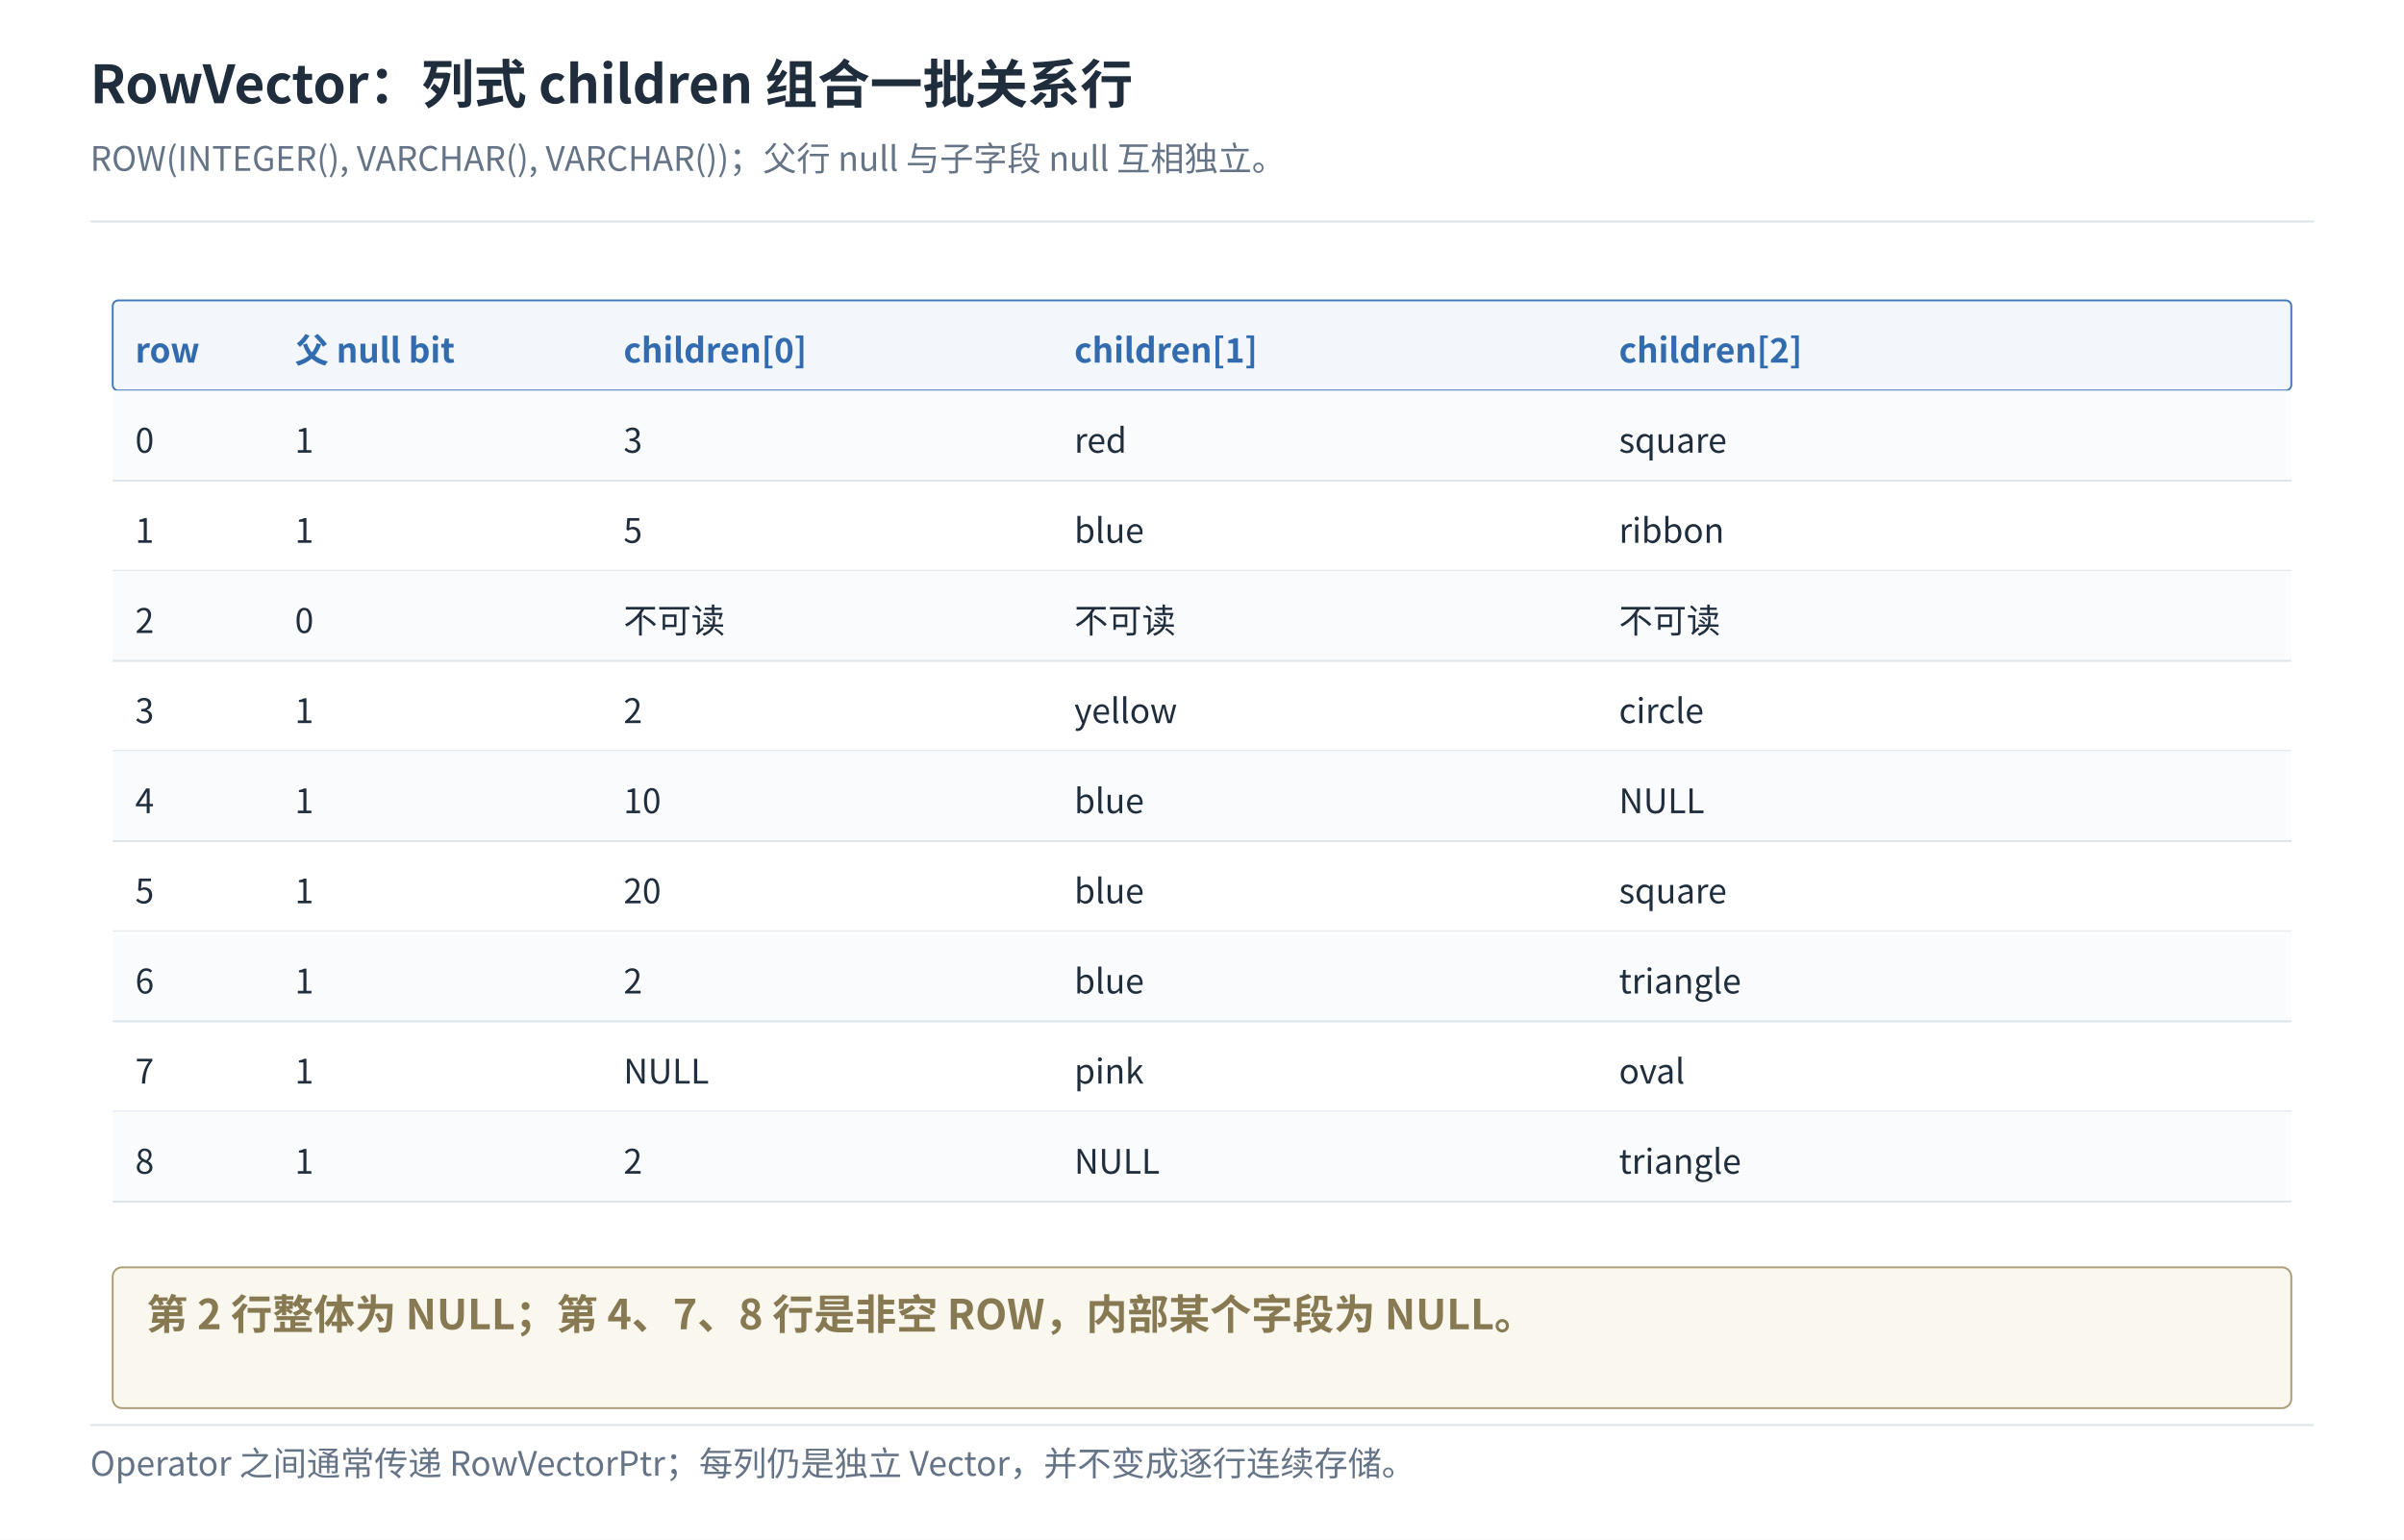
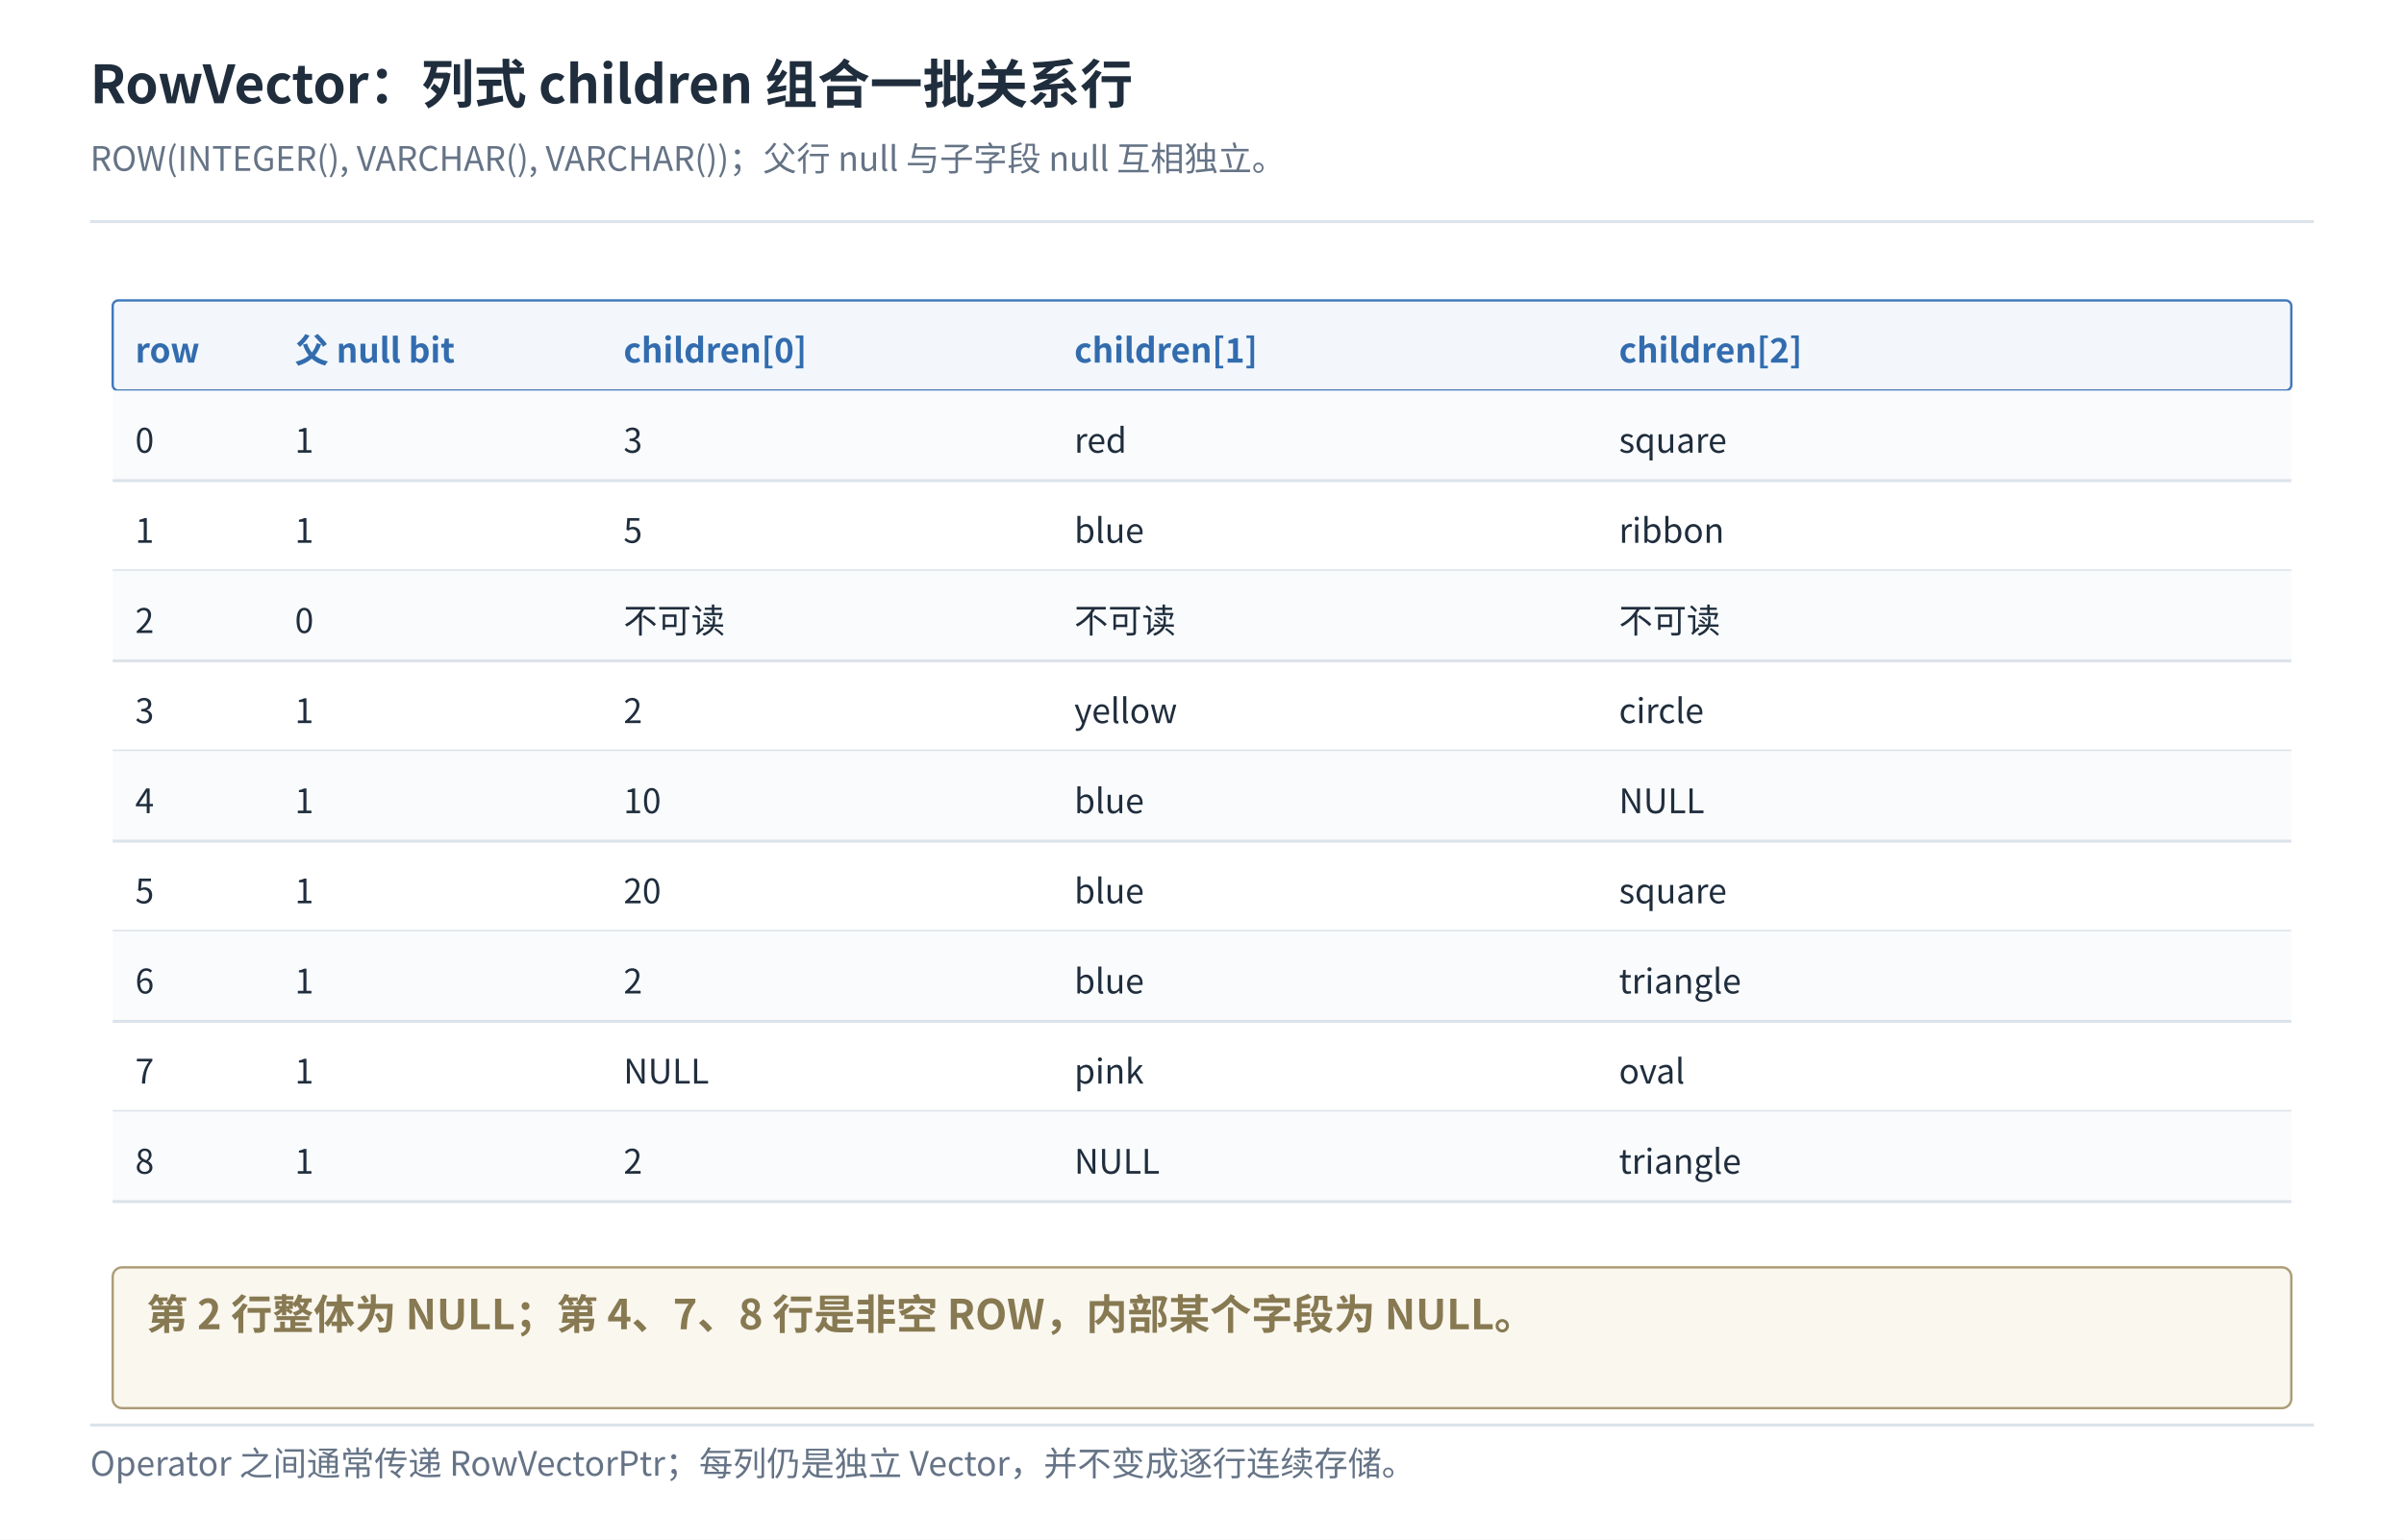
<svg xmlns="http://www.w3.org/2000/svg" width="1280" height="820" viewBox="0 0 1280 820" role="img" aria-labelledby="title desc" font-family="Noto Sans SC, Noto Sans CJK SC, Inter, Arial, sans-serif">
  <defs>
    <marker id="arrow" markerWidth="8" markerHeight="8" refX="7" refY="4" orient="auto" markerUnits="userSpaceOnUse">
      <path d="M0 0 L8 4 L0 8 Z" fill="#657386" />
    </marker>
  </defs>
  <rect x="0" y="0" width="1280" height="820" rx="0" fill="white" stroke="none" stroke-width="1" />
  <text x="48" y="55" font-size="28" fill="#1f2d3d" text-anchor="start" font-weight="600">RowVector：列式 children 组合一批关系行</text>
  <text x="48" y="91" font-size="18" fill="#657386" text-anchor="start">ROW(INTEGER(), VARCHAR(), VARCHAR())；父行 null 与子字段 null 互相独立。</text>
-   <line x1="48" y1="118" x2="1232" y2="118" stroke="#dce3ea" stroke-width="1" />
-   <rect x="60" y="160" width="1160" height="48" rx="3" fill="#f3f7fc" stroke="#4078bd" stroke-width="1" />
+   <line x1="48" y1="118" x2="1232" y2="118" stroke="#dce3ea" stroke-width="1.6" />
+   <rect x="60" y="160" width="1160" height="48" rx="3" fill="#f3f7fc" stroke="#4078bd" stroke-width="1.25" />
  <text x="72" y="193.12" font-size="18" fill="#326cae" text-anchor="start" font-weight="600">row</text>
  <text x="157" y="193.12" font-size="18" fill="#326cae" text-anchor="start" font-weight="600">父 null bit</text>
  <text x="332" y="193.12" font-size="18" fill="#326cae" text-anchor="start" font-weight="600">children[0]</text>
  <text x="572" y="193.12" font-size="18" fill="#326cae" text-anchor="start" font-weight="600">children[1]</text>
  <text x="862" y="193.12" font-size="18" fill="#326cae" text-anchor="start" font-weight="600">children[2]</text>
  <rect x="60" y="208" width="1160" height="48" rx="0" fill="#fafbfc" stroke="none" stroke-width="1" />
  <text x="72" y="241.12" font-size="18" fill="#1f2d3d" text-anchor="start">0</text>
  <text x="157" y="241.12" font-size="18" fill="#1f2d3d" text-anchor="start">1</text>
  <text x="332" y="241.12" font-size="18" fill="#1f2d3d" text-anchor="start">3</text>
  <text x="572" y="241.12" font-size="18" fill="#1f2d3d" text-anchor="start">red</text>
  <text x="862" y="241.12" font-size="18" fill="#1f2d3d" text-anchor="start">square</text>
-   <line x1="60" y1="256" x2="1220" y2="256" stroke="#dce3ea" stroke-width="1" />
+   <line x1="60" y1="256" x2="1220" y2="256" stroke="#dce3ea" stroke-width="1.6" />
  <text x="72" y="289.12" font-size="18" fill="#1f2d3d" text-anchor="start">1</text>
  <text x="157" y="289.12" font-size="18" fill="#1f2d3d" text-anchor="start">1</text>
  <text x="332" y="289.12" font-size="18" fill="#1f2d3d" text-anchor="start">5</text>
  <text x="572" y="289.12" font-size="18" fill="#1f2d3d" text-anchor="start">blue</text>
  <text x="862" y="289.12" font-size="18" fill="#1f2d3d" text-anchor="start">ribbon</text>
-   <line x1="60" y1="304" x2="1220" y2="304" stroke="#dce3ea" stroke-width="1" />
+   <line x1="60" y1="304" x2="1220" y2="304" stroke="#dce3ea" stroke-width="1.6" />
  <rect x="60" y="304" width="1160" height="48" rx="0" fill="#fafbfc" stroke="none" stroke-width="1" />
  <text x="72" y="337.12" font-size="18" fill="#1f2d3d" text-anchor="start">2</text>
  <text x="157" y="337.12" font-size="18" fill="#1f2d3d" text-anchor="start">0</text>
  <text x="332" y="337.12" font-size="18" fill="#1f2d3d" text-anchor="start">不可读</text>
  <text x="572" y="337.12" font-size="18" fill="#1f2d3d" text-anchor="start">不可读</text>
  <text x="862" y="337.12" font-size="18" fill="#1f2d3d" text-anchor="start">不可读</text>
-   <line x1="60" y1="352" x2="1220" y2="352" stroke="#dce3ea" stroke-width="1" />
+   <line x1="60" y1="352" x2="1220" y2="352" stroke="#dce3ea" stroke-width="1.6" />
  <text x="72" y="385.12" font-size="18" fill="#1f2d3d" text-anchor="start">3</text>
  <text x="157" y="385.12" font-size="18" fill="#1f2d3d" text-anchor="start">1</text>
  <text x="332" y="385.12" font-size="18" fill="#1f2d3d" text-anchor="start">2</text>
  <text x="572" y="385.12" font-size="18" fill="#1f2d3d" text-anchor="start">yellow</text>
  <text x="862" y="385.12" font-size="18" fill="#1f2d3d" text-anchor="start">circle</text>
-   <line x1="60" y1="400" x2="1220" y2="400" stroke="#dce3ea" stroke-width="1" />
+   <line x1="60" y1="400" x2="1220" y2="400" stroke="#dce3ea" stroke-width="1.6" />
  <rect x="60" y="400" width="1160" height="48" rx="0" fill="#fafbfc" stroke="none" stroke-width="1" />
  <text x="72" y="433.12" font-size="18" fill="#1f2d3d" text-anchor="start">4</text>
  <text x="157" y="433.12" font-size="18" fill="#1f2d3d" text-anchor="start">1</text>
  <text x="332" y="433.12" font-size="18" fill="#1f2d3d" text-anchor="start">10</text>
  <text x="572" y="433.12" font-size="18" fill="#1f2d3d" text-anchor="start">blue</text>
  <text x="862" y="433.12" font-size="18" fill="#1f2d3d" text-anchor="start">NULL</text>
-   <line x1="60" y1="448" x2="1220" y2="448" stroke="#dce3ea" stroke-width="1" />
+   <line x1="60" y1="448" x2="1220" y2="448" stroke="#dce3ea" stroke-width="1.6" />
  <text x="72" y="481.12" font-size="18" fill="#1f2d3d" text-anchor="start">5</text>
  <text x="157" y="481.12" font-size="18" fill="#1f2d3d" text-anchor="start">1</text>
  <text x="332" y="481.12" font-size="18" fill="#1f2d3d" text-anchor="start">20</text>
  <text x="572" y="481.12" font-size="18" fill="#1f2d3d" text-anchor="start">blue</text>
  <text x="862" y="481.12" font-size="18" fill="#1f2d3d" text-anchor="start">square</text>
-   <line x1="60" y1="496" x2="1220" y2="496" stroke="#dce3ea" stroke-width="1" />
+   <line x1="60" y1="496" x2="1220" y2="496" stroke="#dce3ea" stroke-width="1.6" />
  <rect x="60" y="496" width="1160" height="48" rx="0" fill="#fafbfc" stroke="none" stroke-width="1" />
  <text x="72" y="529.12" font-size="18" fill="#1f2d3d" text-anchor="start">6</text>
  <text x="157" y="529.12" font-size="18" fill="#1f2d3d" text-anchor="start">1</text>
  <text x="332" y="529.12" font-size="18" fill="#1f2d3d" text-anchor="start">2</text>
  <text x="572" y="529.12" font-size="18" fill="#1f2d3d" text-anchor="start">blue</text>
  <text x="862" y="529.12" font-size="18" fill="#1f2d3d" text-anchor="start">triangle</text>
-   <line x1="60" y1="544" x2="1220" y2="544" stroke="#dce3ea" stroke-width="1" />
+   <line x1="60" y1="544" x2="1220" y2="544" stroke="#dce3ea" stroke-width="1.6" />
  <text x="72" y="577.12" font-size="18" fill="#1f2d3d" text-anchor="start">7</text>
  <text x="157" y="577.12" font-size="18" fill="#1f2d3d" text-anchor="start">1</text>
  <text x="332" y="577.12" font-size="18" fill="#1f2d3d" text-anchor="start">NULL</text>
  <text x="572" y="577.12" font-size="18" fill="#1f2d3d" text-anchor="start">pink</text>
  <text x="862" y="577.12" font-size="18" fill="#1f2d3d" text-anchor="start">oval</text>
-   <line x1="60" y1="592" x2="1220" y2="592" stroke="#dce3ea" stroke-width="1" />
+   <line x1="60" y1="592" x2="1220" y2="592" stroke="#dce3ea" stroke-width="1.6" />
  <rect x="60" y="592" width="1160" height="48" rx="0" fill="#fafbfc" stroke="none" stroke-width="1" />
  <text x="72" y="625.12" font-size="18" fill="#1f2d3d" text-anchor="start">8</text>
  <text x="157" y="625.12" font-size="18" fill="#1f2d3d" text-anchor="start">1</text>
  <text x="332" y="625.12" font-size="18" fill="#1f2d3d" text-anchor="start">2</text>
  <text x="572" y="625.12" font-size="18" fill="#1f2d3d" text-anchor="start">NULL</text>
  <text x="862" y="625.12" font-size="18" fill="#1f2d3d" text-anchor="start">triangle</text>
-   <line x1="60" y1="640" x2="1220" y2="640" stroke="#dce3ea" stroke-width="1" />
-   <rect x="60" y="675" width="1160" height="75" rx="5" fill="#faf7ef" stroke="#ac9c76" stroke-width="1" />
+   <line x1="60" y1="640" x2="1220" y2="640" stroke="#dce3ea" stroke-width="1.6" />
+   <rect x="60" y="675" width="1160" height="75" rx="5" fill="#faf7ef" stroke="#ac9c76" stroke-width="1.25" />
  <text x="78" y="708" font-size="22" fill="#877951" text-anchor="start" font-weight="600">第 2 行整体为 NULL；第 4、7、8 行是非空 ROW，内部某个字段为 NULL。</text>
-   <line x1="48" y1="759" x2="1232" y2="759" stroke="#dce3ea" stroke-width="1" />
+   <line x1="48" y1="759" x2="1232" y2="759" stroke="#dce3ea" stroke-width="1.6" />
  <text x="48" y="786" font-size="18" fill="#657386" text-anchor="start">Operator 之间通常传递 RowVectorPtr；每列仍是独立 Vector，并不变成逐行连续存储。</text>
</svg>
